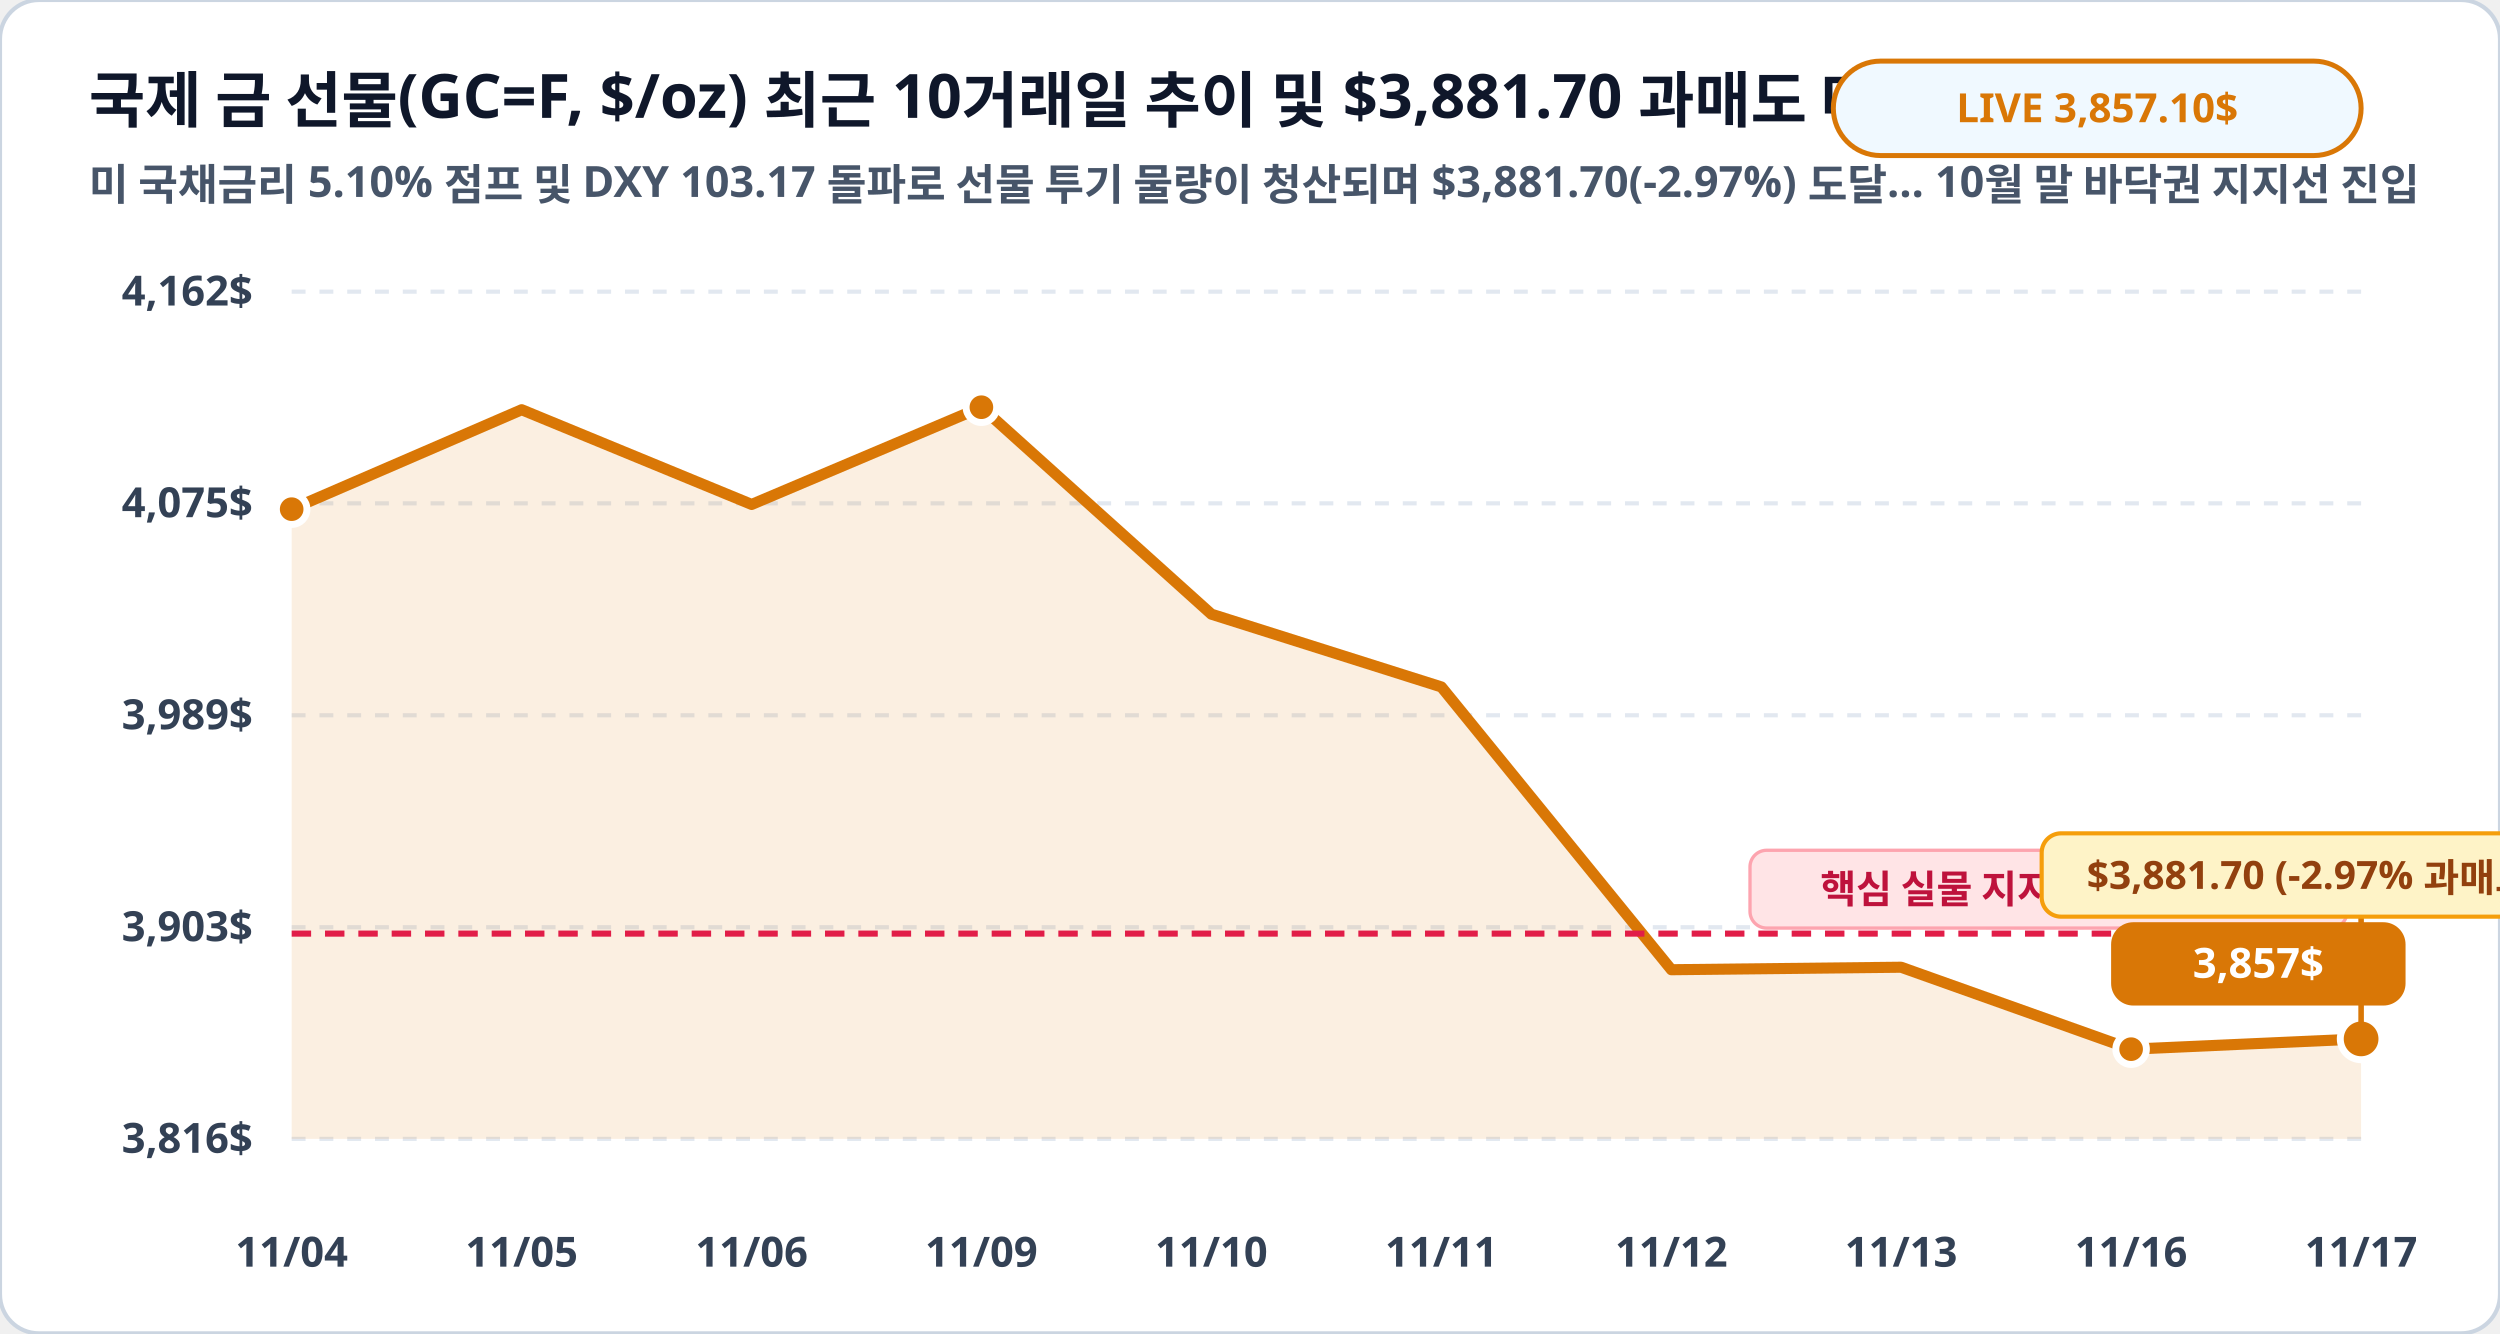
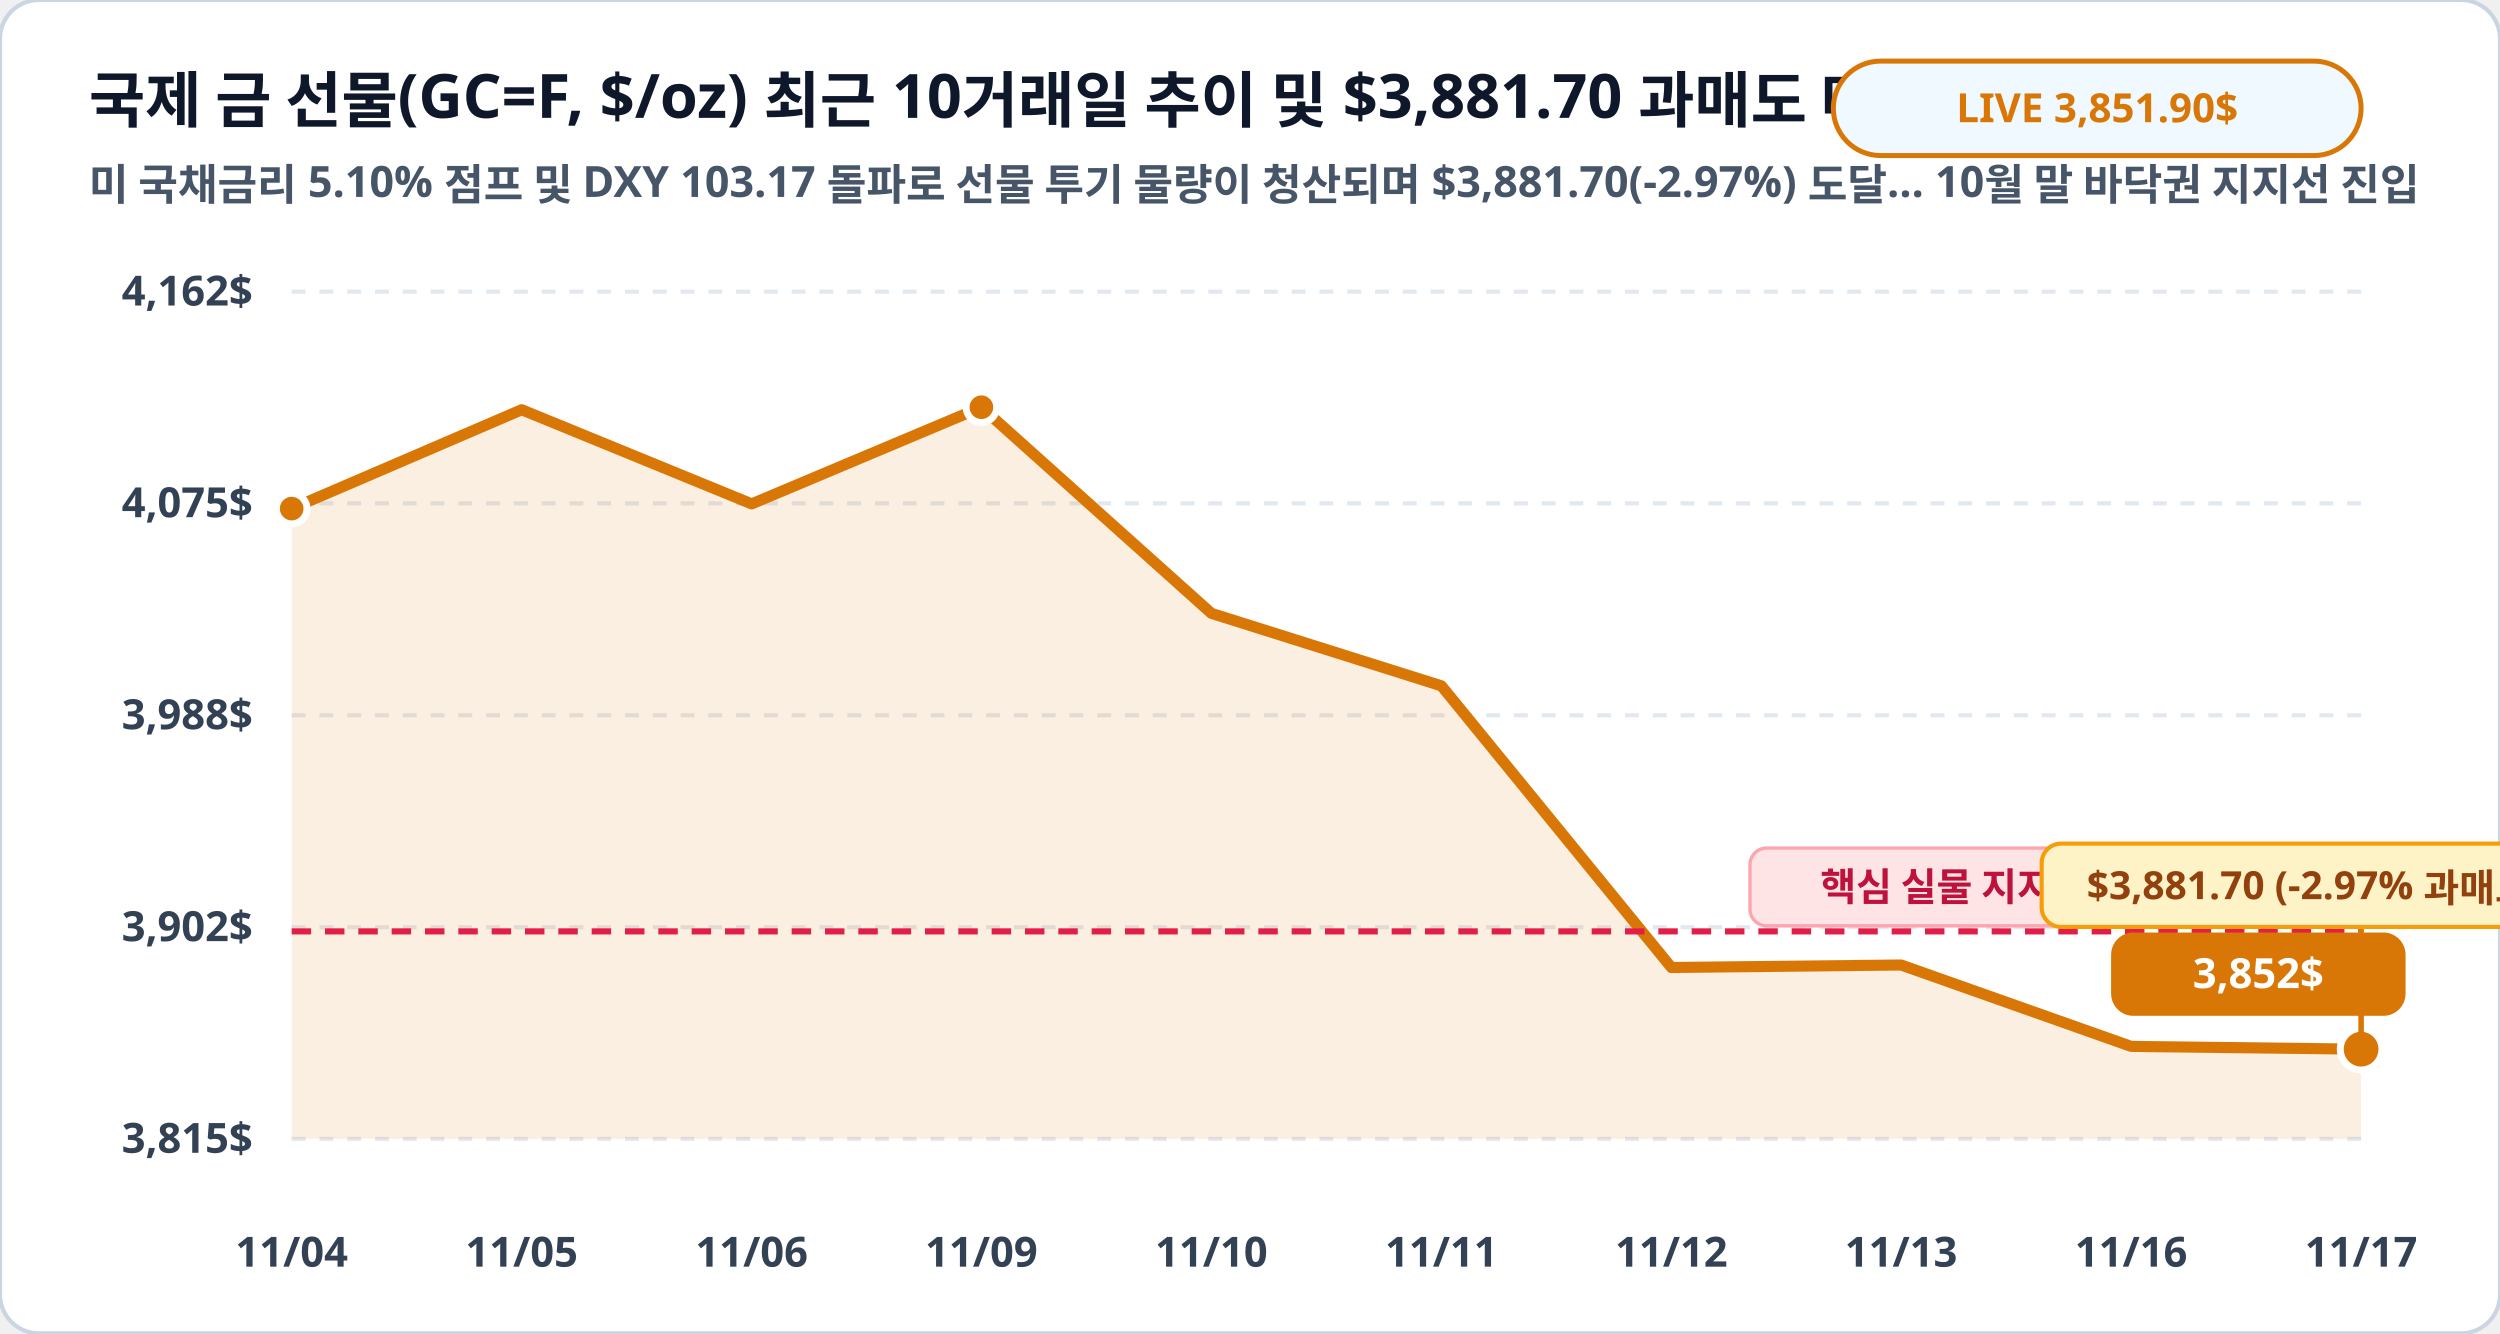
<svg xmlns="http://www.w3.org/2000/svg" viewBox="0 0 900 480" width="100%" height="100%">
  <rect width="900" height="480" rx="14" fill="#ffffff" stroke="#cbd5e1" stroke-width="1.5" />
  <text x="32" y="44" fill="#0f172a" font-family="Pretendard, sans-serif" font-size="22" font-weight="900">국제 금 선물(GC=F, $/oz) 최근 10거래일 추이 및 $3,881.70 과매도 매수 구간 ($/oz)</text>
  <text x="32" y="72" fill="#475569" font-family="Pretendard, sans-serif" font-size="15.5" font-weight="600">미 국채금리 5.10% 점프 및 DXY 103.17 돌파로 선물 투기 물량이 청산되며 $3,881.70(-2.97%) 도달… 10월 말 바닥권 지지선 진입</text>
  <rect x="660" y="22" width="190" height="34" rx="17" fill="#f0f9ff" stroke="#d97706" stroke-width="1.8" />
-   <text x="755" y="44" fill="#d97706" font-family="Pretendard, sans-serif" font-size="14.5" font-weight="800" text-anchor="middle">LIVE 3,857.10$</text>
+   <text x="755" y="44" fill="#d97706" font-family="Pretendard, sans-serif" font-size="14.5" font-weight="800" text-anchor="middle">LIVE 3,851.90$</text>
  <line x1="105" y1="105.0" x2="850" y2="105.0" stroke="#e2e8f0" stroke-width="1.5" stroke-dasharray="5,5" />
  <text x="91" y="110.0" fill="#334155" font-family="Pretendard, sans-serif" font-size="15" font-weight="700" text-anchor="end">4,162$</text>
  <line x1="105" y1="181.2" x2="850" y2="181.2" stroke="#e2e8f0" stroke-width="1.5" stroke-dasharray="5,5" />
  <text x="91" y="186.2" fill="#334155" font-family="Pretendard, sans-serif" font-size="15" font-weight="700" text-anchor="end">4,075$</text>
  <line x1="105" y1="257.5" x2="850" y2="257.5" stroke="#e2e8f0" stroke-width="1.5" stroke-dasharray="5,5" />
-   <text x="91" y="262.5" fill="#334155" font-family="Pretendard, sans-serif" font-size="15" font-weight="700" text-anchor="end">3,989$</text>
+   <text x="91" y="262.5" fill="#334155" font-family="Pretendard, sans-serif" font-size="15" font-weight="700" text-anchor="end">3,988$</text>
  <line x1="105" y1="333.8" x2="850" y2="333.8" stroke="#e2e8f0" stroke-width="1.5" stroke-dasharray="5,5" />
-   <text x="91" y="338.8" fill="#334155" font-family="Pretendard, sans-serif" font-size="15" font-weight="700" text-anchor="end">3,903$</text>
+   <text x="91" y="338.8" fill="#334155" font-family="Pretendard, sans-serif" font-size="15" font-weight="700" text-anchor="end">3,902$</text>
  <line x1="105" y1="410.0" x2="850" y2="410.0" stroke="#e2e8f0" stroke-width="1.5" stroke-dasharray="5,5" />
-   <text x="91" y="415.0" fill="#334155" font-family="Pretendard, sans-serif" font-size="15" font-weight="700" text-anchor="end">3,816$</text>
-   <polygon points="105.0,410.0 105.0,183.3 187.8,147.5 270.6,181.6 353.3,146.6 436.1,221.1 518.9,247.3 601.7,349.1 684.4,348.2 767.2,377.7 850.0,374.0 850.0,410.0" fill="#d97706" fill-opacity="0.12" />
-   <polyline fill="none" stroke="#d97706" stroke-width="4" stroke-linecap="round" stroke-linejoin="round" points="105.0,183.3 187.8,147.5 270.6,181.6 353.3,146.6 436.1,221.1 518.9,247.3 601.7,349.1 684.4,348.2 767.2,377.7 850.0,374.0" />
-   <line x1="105" y1="336.1" x2="850" y2="336.1" stroke="#e11d48" stroke-width="2.2" stroke-dasharray="7,5" />
-   <rect x="630" y="306.1" width="215" height="28" rx="6" fill="#ffe4e6" stroke="#fda4af" stroke-width="1.2" />
-   <text x="738" y="325.1" fill="#be123c" font-family="Pretendard, sans-serif" font-size="14" font-weight="800" text-anchor="middle">핵심 실물 지지선 $3,900/oz</text>
-   <circle cx="105.0" cy="183.3" r="5.5" fill="#d97706" stroke="#ffffff" stroke-width="2.5" />
+   <text x="91" y="415.0" fill="#334155" font-family="Pretendard, sans-serif" font-size="15" font-weight="700" text-anchor="end">3,815$</text>
+   <polygon points="105.0,410.0 105.0,183.1 187.8,147.5 270.6,181.4 353.3,146.6 436.1,220.8 518.9,246.9 601.7,348.3 684.4,347.4 767.2,376.7 850.0,377.7 850.0,410.0" fill="#d97706" fill-opacity="0.12" />
+   <polyline fill="none" stroke="#d97706" stroke-width="4" stroke-linecap="round" stroke-linejoin="round" points="105.0,183.1 187.8,147.5 270.6,181.4 353.3,146.6 436.1,220.8 518.9,246.9 601.7,348.3 684.4,347.4 767.2,376.7 850.0,377.7" />
+   <line x1="105" y1="335.3" x2="850" y2="335.3" stroke="#e11d48" stroke-width="2.2" stroke-dasharray="7,5" />
+   <rect x="630" y="305.3" width="215" height="28" rx="6" fill="#ffe4e6" stroke="#fda4af" stroke-width="1.2" />
+   <text x="738" y="324.3" fill="#be123c" font-family="Pretendard, sans-serif" font-size="14" font-weight="800" text-anchor="middle">핵심 실물 지지선 $3,900/oz</text>
+   <circle cx="105.0" cy="183.1" r="5.5" fill="#d97706" stroke="#ffffff" stroke-width="2.5" />
  <circle cx="353.3" cy="146.6" r="5.5" fill="#d97706" stroke="#ffffff" stroke-width="2.5" />
-   <circle cx="767.2" cy="377.7" r="5.5" fill="#d97706" stroke="#ffffff" stroke-width="2.5" />
-   <circle cx="850.0" cy="374.0" r="7.5" fill="#d97706" stroke="#ffffff" stroke-width="2.5" />
-   <rect x="760.0" y="332.0" width="106" height="30" rx="8" fill="#d97706" />
-   <text x="813.0" y="352.0" fill="#ffffff" font-family="Pretendard, sans-serif" font-size="15" font-weight="800" text-anchor="middle">3,857$</text>
-   <line x1="850.0" y1="374.0" x2="850.0" y2="330.0" stroke="#d97706" stroke-width="2" />
-   <rect x="735.0" y="300.0" width="230" height="30" rx="7" fill="#fef3c7" stroke="#f59e0b" stroke-width="1.5" />
-   <text x="850.0" y="320.0" fill="#92400e" font-family="Pretendard, sans-serif" font-size="14" font-weight="800" text-anchor="middle">$3,881.70 (-2.97% 과매도 바닥!)</text>
+   <circle cx="850.0" cy="377.7" r="7.5" fill="#d97706" stroke="#ffffff" stroke-width="2.5" />
+   <rect x="760.0" y="335.7" width="106" height="30" rx="8" fill="#d97706" />
+   <text x="813.0" y="355.7" fill="#ffffff" font-family="Pretendard, sans-serif" font-size="15" font-weight="800" text-anchor="middle">3,852$</text>
+   <line x1="850.0" y1="377.7" x2="850.0" y2="333.7" stroke="#d97706" stroke-width="2" />
+   <rect x="735.0" y="303.7" width="230" height="30" rx="7" fill="#fef3c7" stroke="#f59e0b" stroke-width="1.5" />
+   <text x="850.0" y="323.7" fill="#92400e" font-family="Pretendard, sans-serif" font-size="14" font-weight="800" text-anchor="middle">$3,881.70 (-2.97% 과매도 바닥!)</text>
  <text x="105.0" y="456" fill="#334155" font-family="Pretendard, sans-serif" font-size="15" font-weight="700" text-anchor="middle">11/04</text>
  <text x="187.8" y="456" fill="#334155" font-family="Pretendard, sans-serif" font-size="15" font-weight="700" text-anchor="middle">11/05</text>
  <text x="270.6" y="456" fill="#334155" font-family="Pretendard, sans-serif" font-size="15" font-weight="700" text-anchor="middle">11/06</text>
  <text x="353.3" y="456" fill="#334155" font-family="Pretendard, sans-serif" font-size="15" font-weight="700" text-anchor="middle">11/09</text>
  <text x="436.1" y="456" fill="#334155" font-family="Pretendard, sans-serif" font-size="15" font-weight="700" text-anchor="middle">11/10</text>
  <text x="518.9" y="456" fill="#334155" font-family="Pretendard, sans-serif" font-size="15" font-weight="700" text-anchor="middle">11/11</text>
  <text x="601.7" y="456" fill="#334155" font-family="Pretendard, sans-serif" font-size="15" font-weight="700" text-anchor="middle">11/12</text>
  <text x="684.4" y="456" fill="#334155" font-family="Pretendard, sans-serif" font-size="15" font-weight="700" text-anchor="middle">11/13</text>
  <text x="767.2" y="456" fill="#334155" font-family="Pretendard, sans-serif" font-size="15" font-weight="700" text-anchor="middle">11/16</text>
  <text x="850.0" y="456" fill="#334155" font-family="Pretendard, sans-serif" font-size="15" font-weight="700" text-anchor="middle">11/17</text>
</svg>
